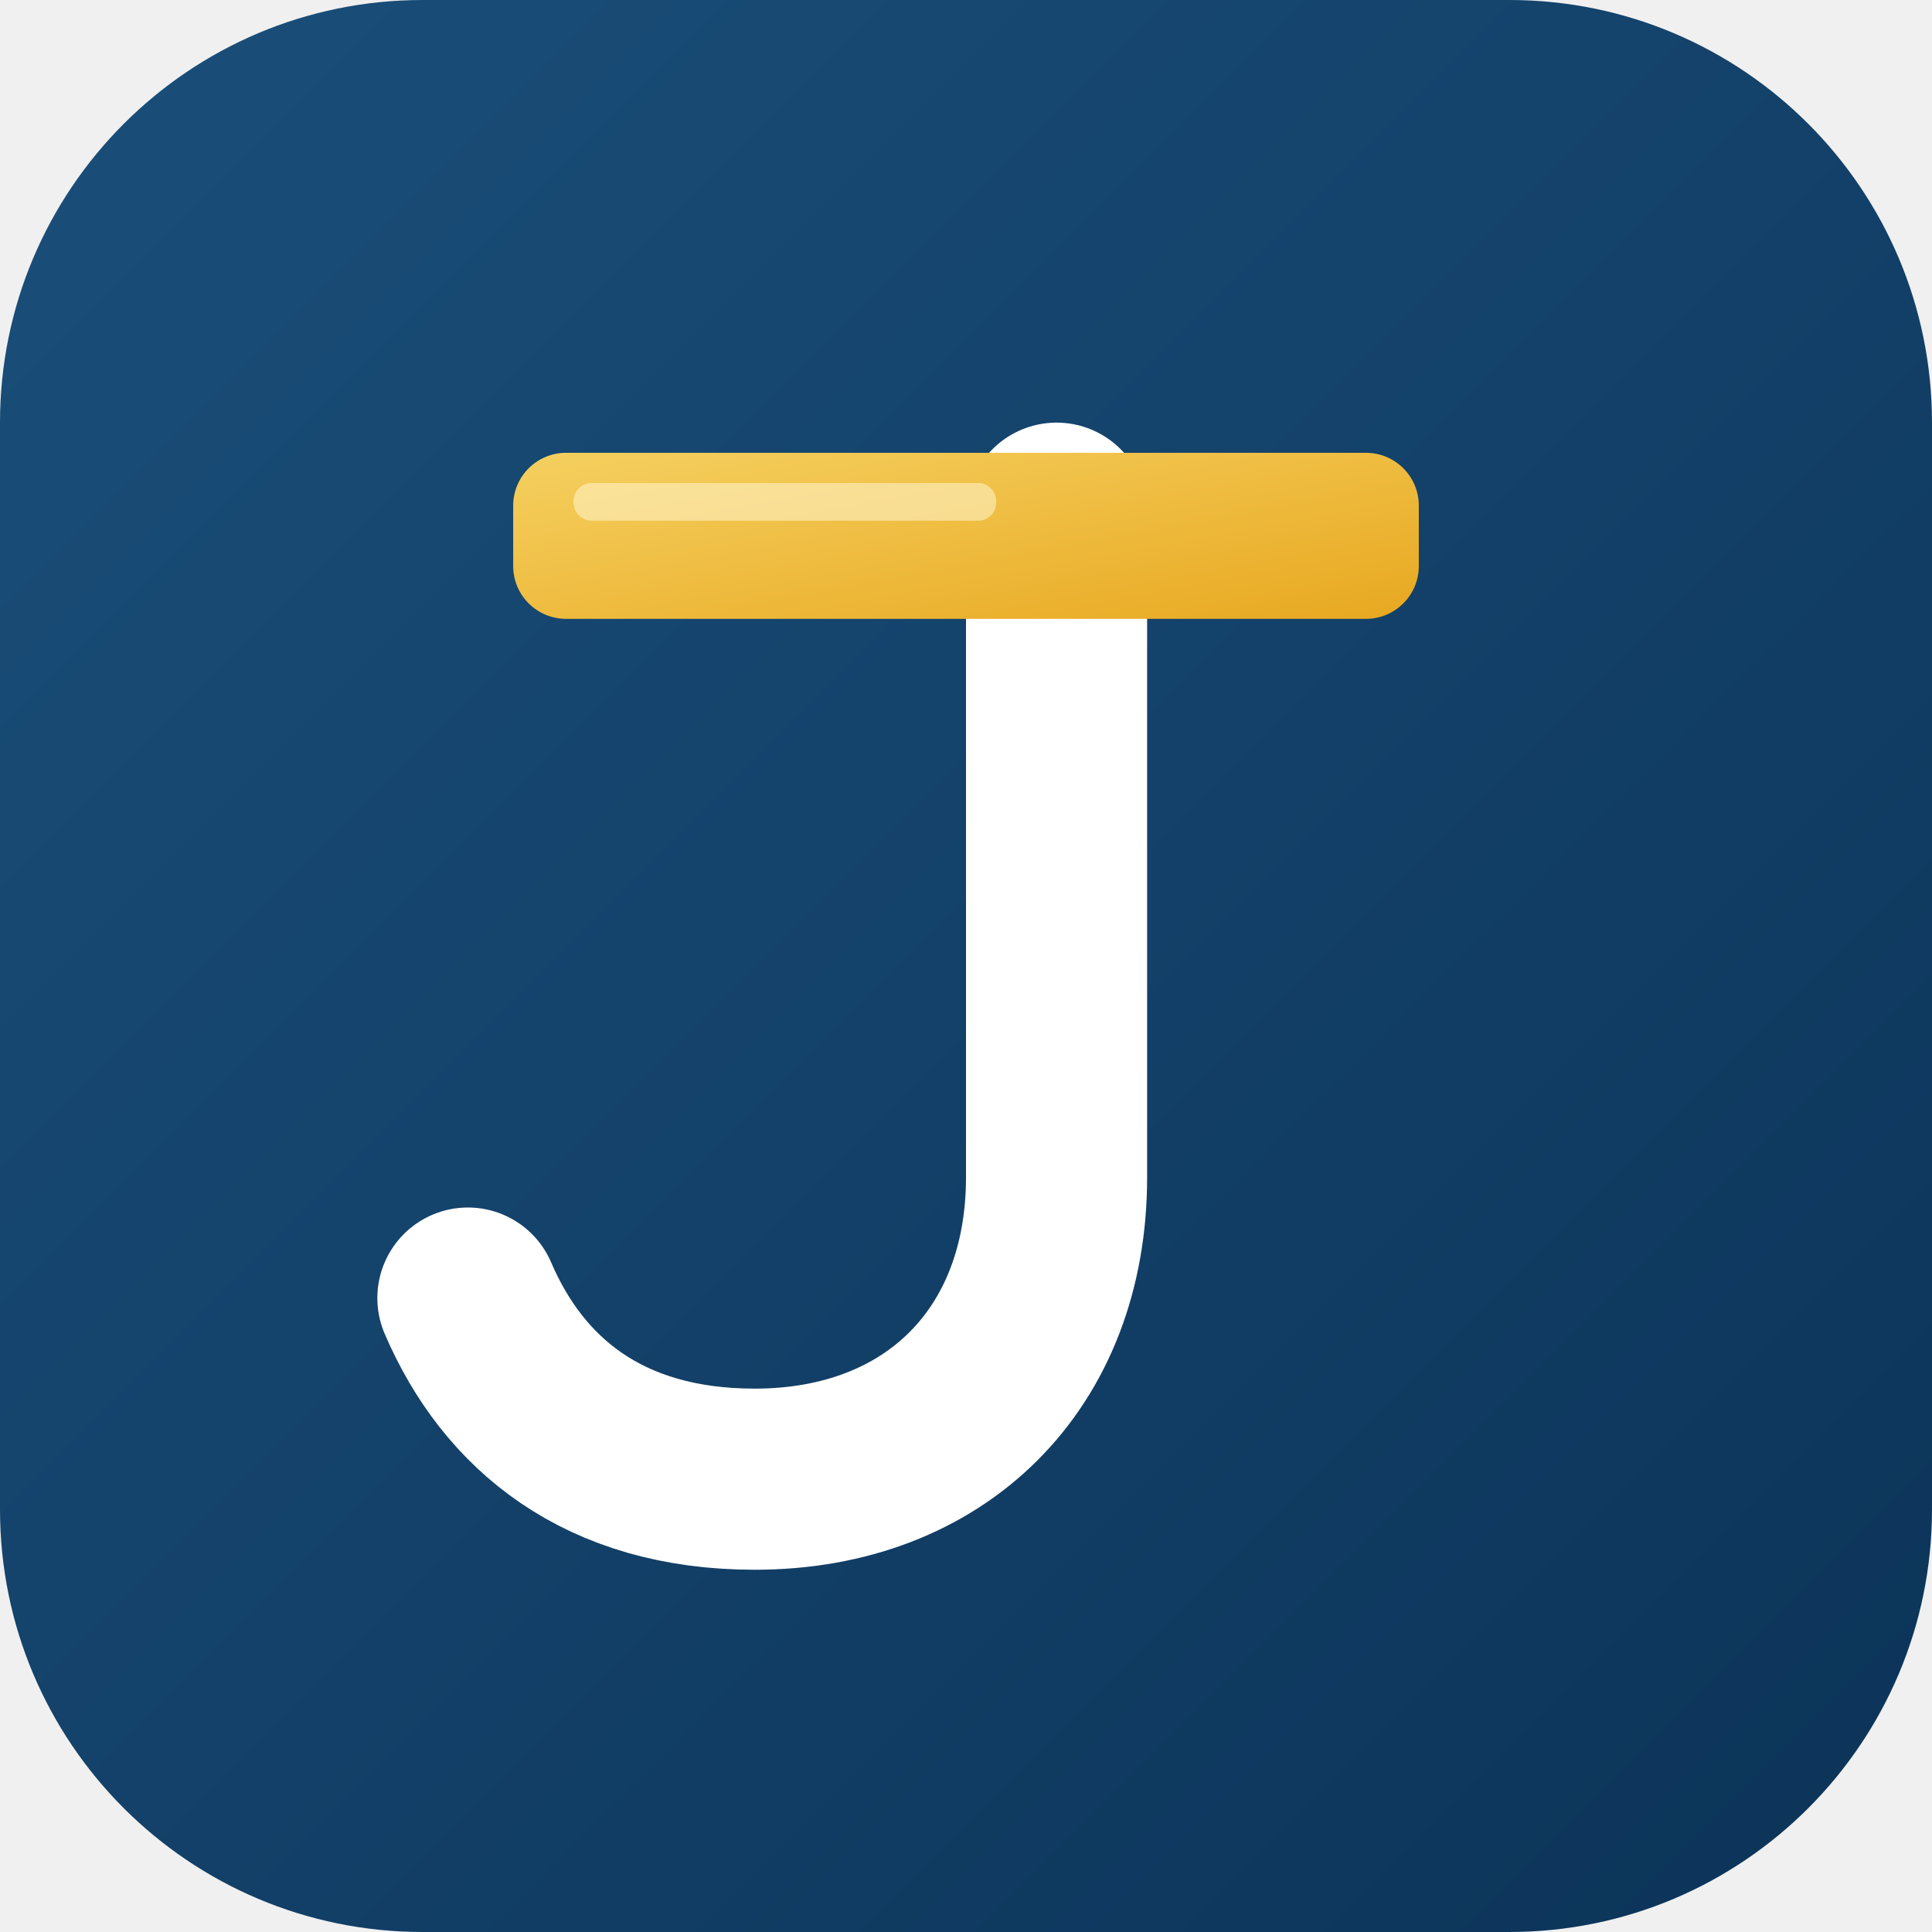
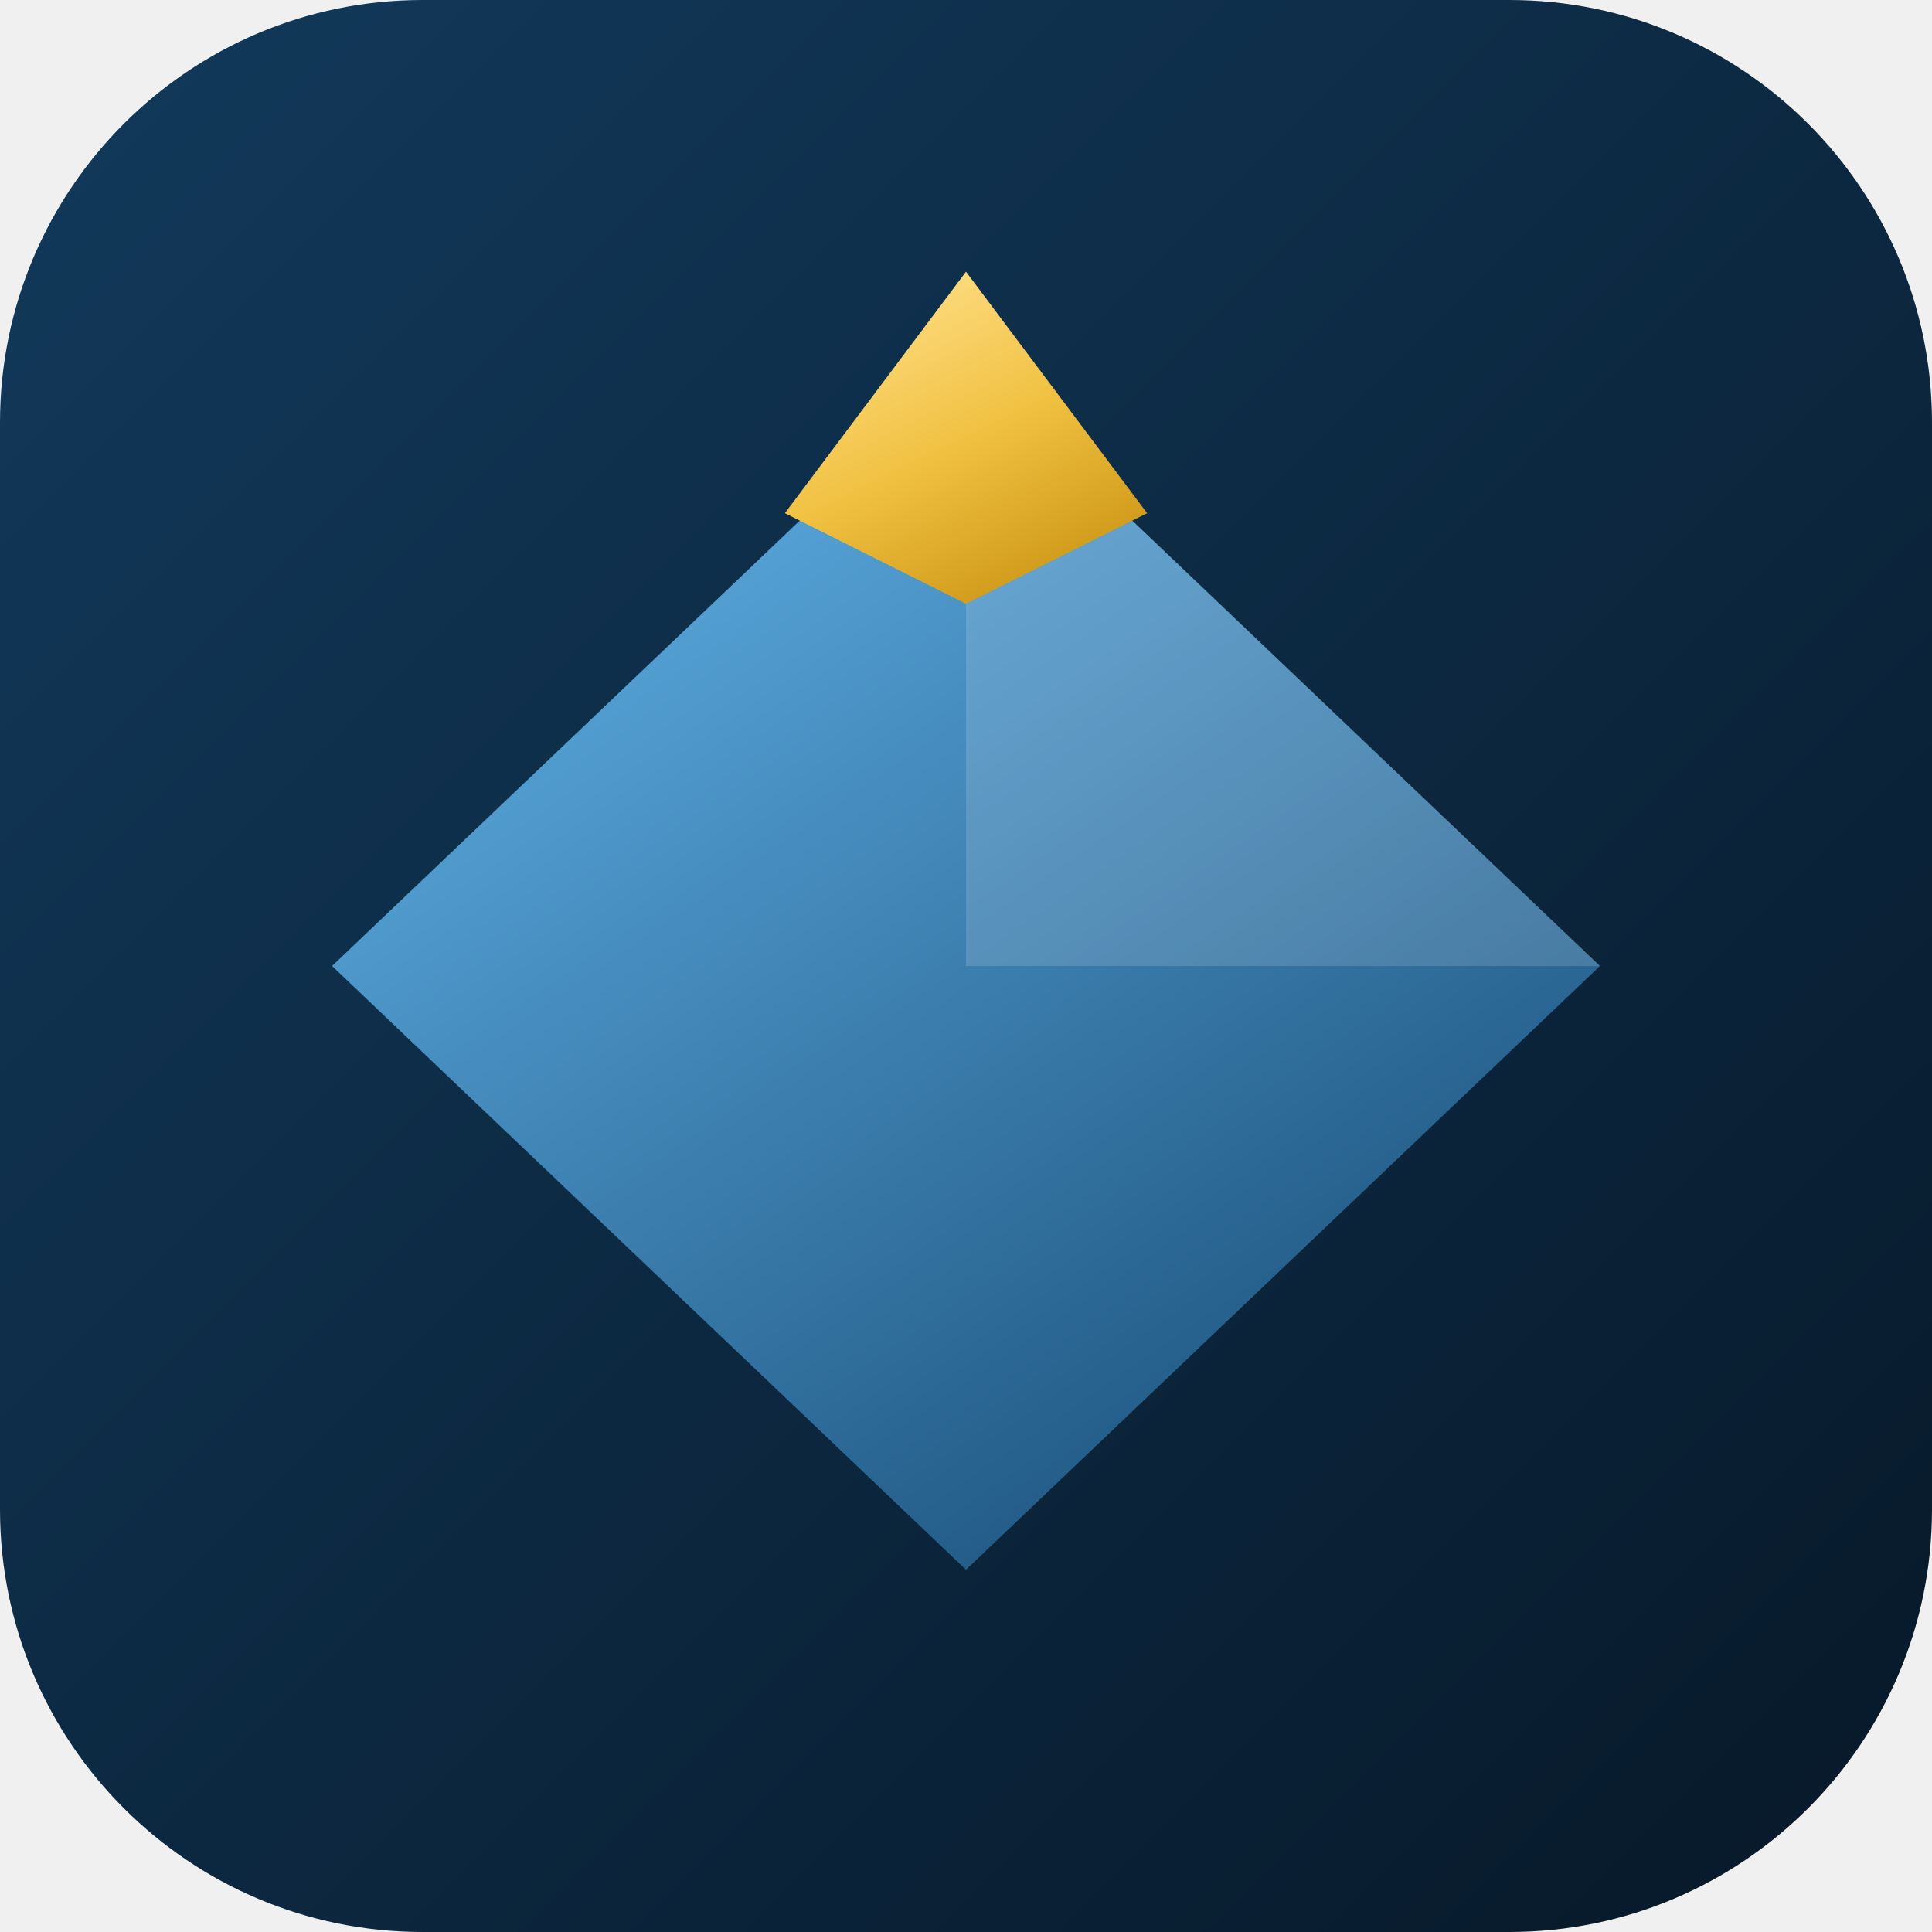
<svg xmlns="http://www.w3.org/2000/svg" viewBox="0 0 128 128" role="img" aria-label="JosspaTech">
  <defs>
-     <linearGradient id="app-face" x1="0" y1="0" x2="1" y2="1">
-       <stop offset="0%" stop-color="#1A4F7A" />
-       <stop offset="100%" stop-color="#0C3358" />
+     <linearGradient id="a-bg" x1="0" y1="0" x2="1" y2="1">
+       <stop offset="0%" stop-color="#123A5C" />
+       <stop offset="100%" stop-color="#071828" />
    </linearGradient>
-     <linearGradient id="app-gold" x1="0" y1="0" x2="1" y2="1">
-       <stop offset="0%" stop-color="#F5D060" />
-       <stop offset="100%" stop-color="#E8A820" />
+     <linearGradient id="a-body" x1="0.2" y1="0.05" x2="0.85" y2="0.95">
+       <stop offset="0%" stop-color="#5DADE2" />
+       <stop offset="100%" stop-color="#1A4F7A" />
+     </linearGradient>
+     <linearGradient id="a-gold" x1="0.25" y1="0" x2="0.8" y2="1">
+       <stop offset="0%" stop-color="#FFE08A" />
+       <stop offset="50%" stop-color="#F0C040" />
+       <stop offset="100%" stop-color="#C99212" />
    </linearGradient>
  </defs>
-   <rect width="128" height="128" rx="28" fill="url(#app-face)" />
-   <path d="M70 34 V78 C70 90 62 98 50 98 C40 98 34 93 31 86" fill="none" stroke="#FFFFFF" stroke-width="12" stroke-linecap="round" stroke-linejoin="round" />
-   <rect x="34" y="30" width="60" height="11" rx="3.5" fill="url(#app-gold)" />
-   <rect x="38" y="32" width="28" height="2.5" rx="1.2" fill="#FFF6D0" opacity="0.55" />
+   <rect width="128" height="128" rx="28" fill="url(#a-bg)" />
+   <polygon points="64,24 106,64 64,104 22,64" fill="url(#a-body)" />
+   <polygon points="64,24 106,64 64,64" fill="#FFFFFF" opacity="0.14" />
+   <polygon points="64,18 76,34 64,40 52,34" fill="url(#a-gold)" />
</svg>
